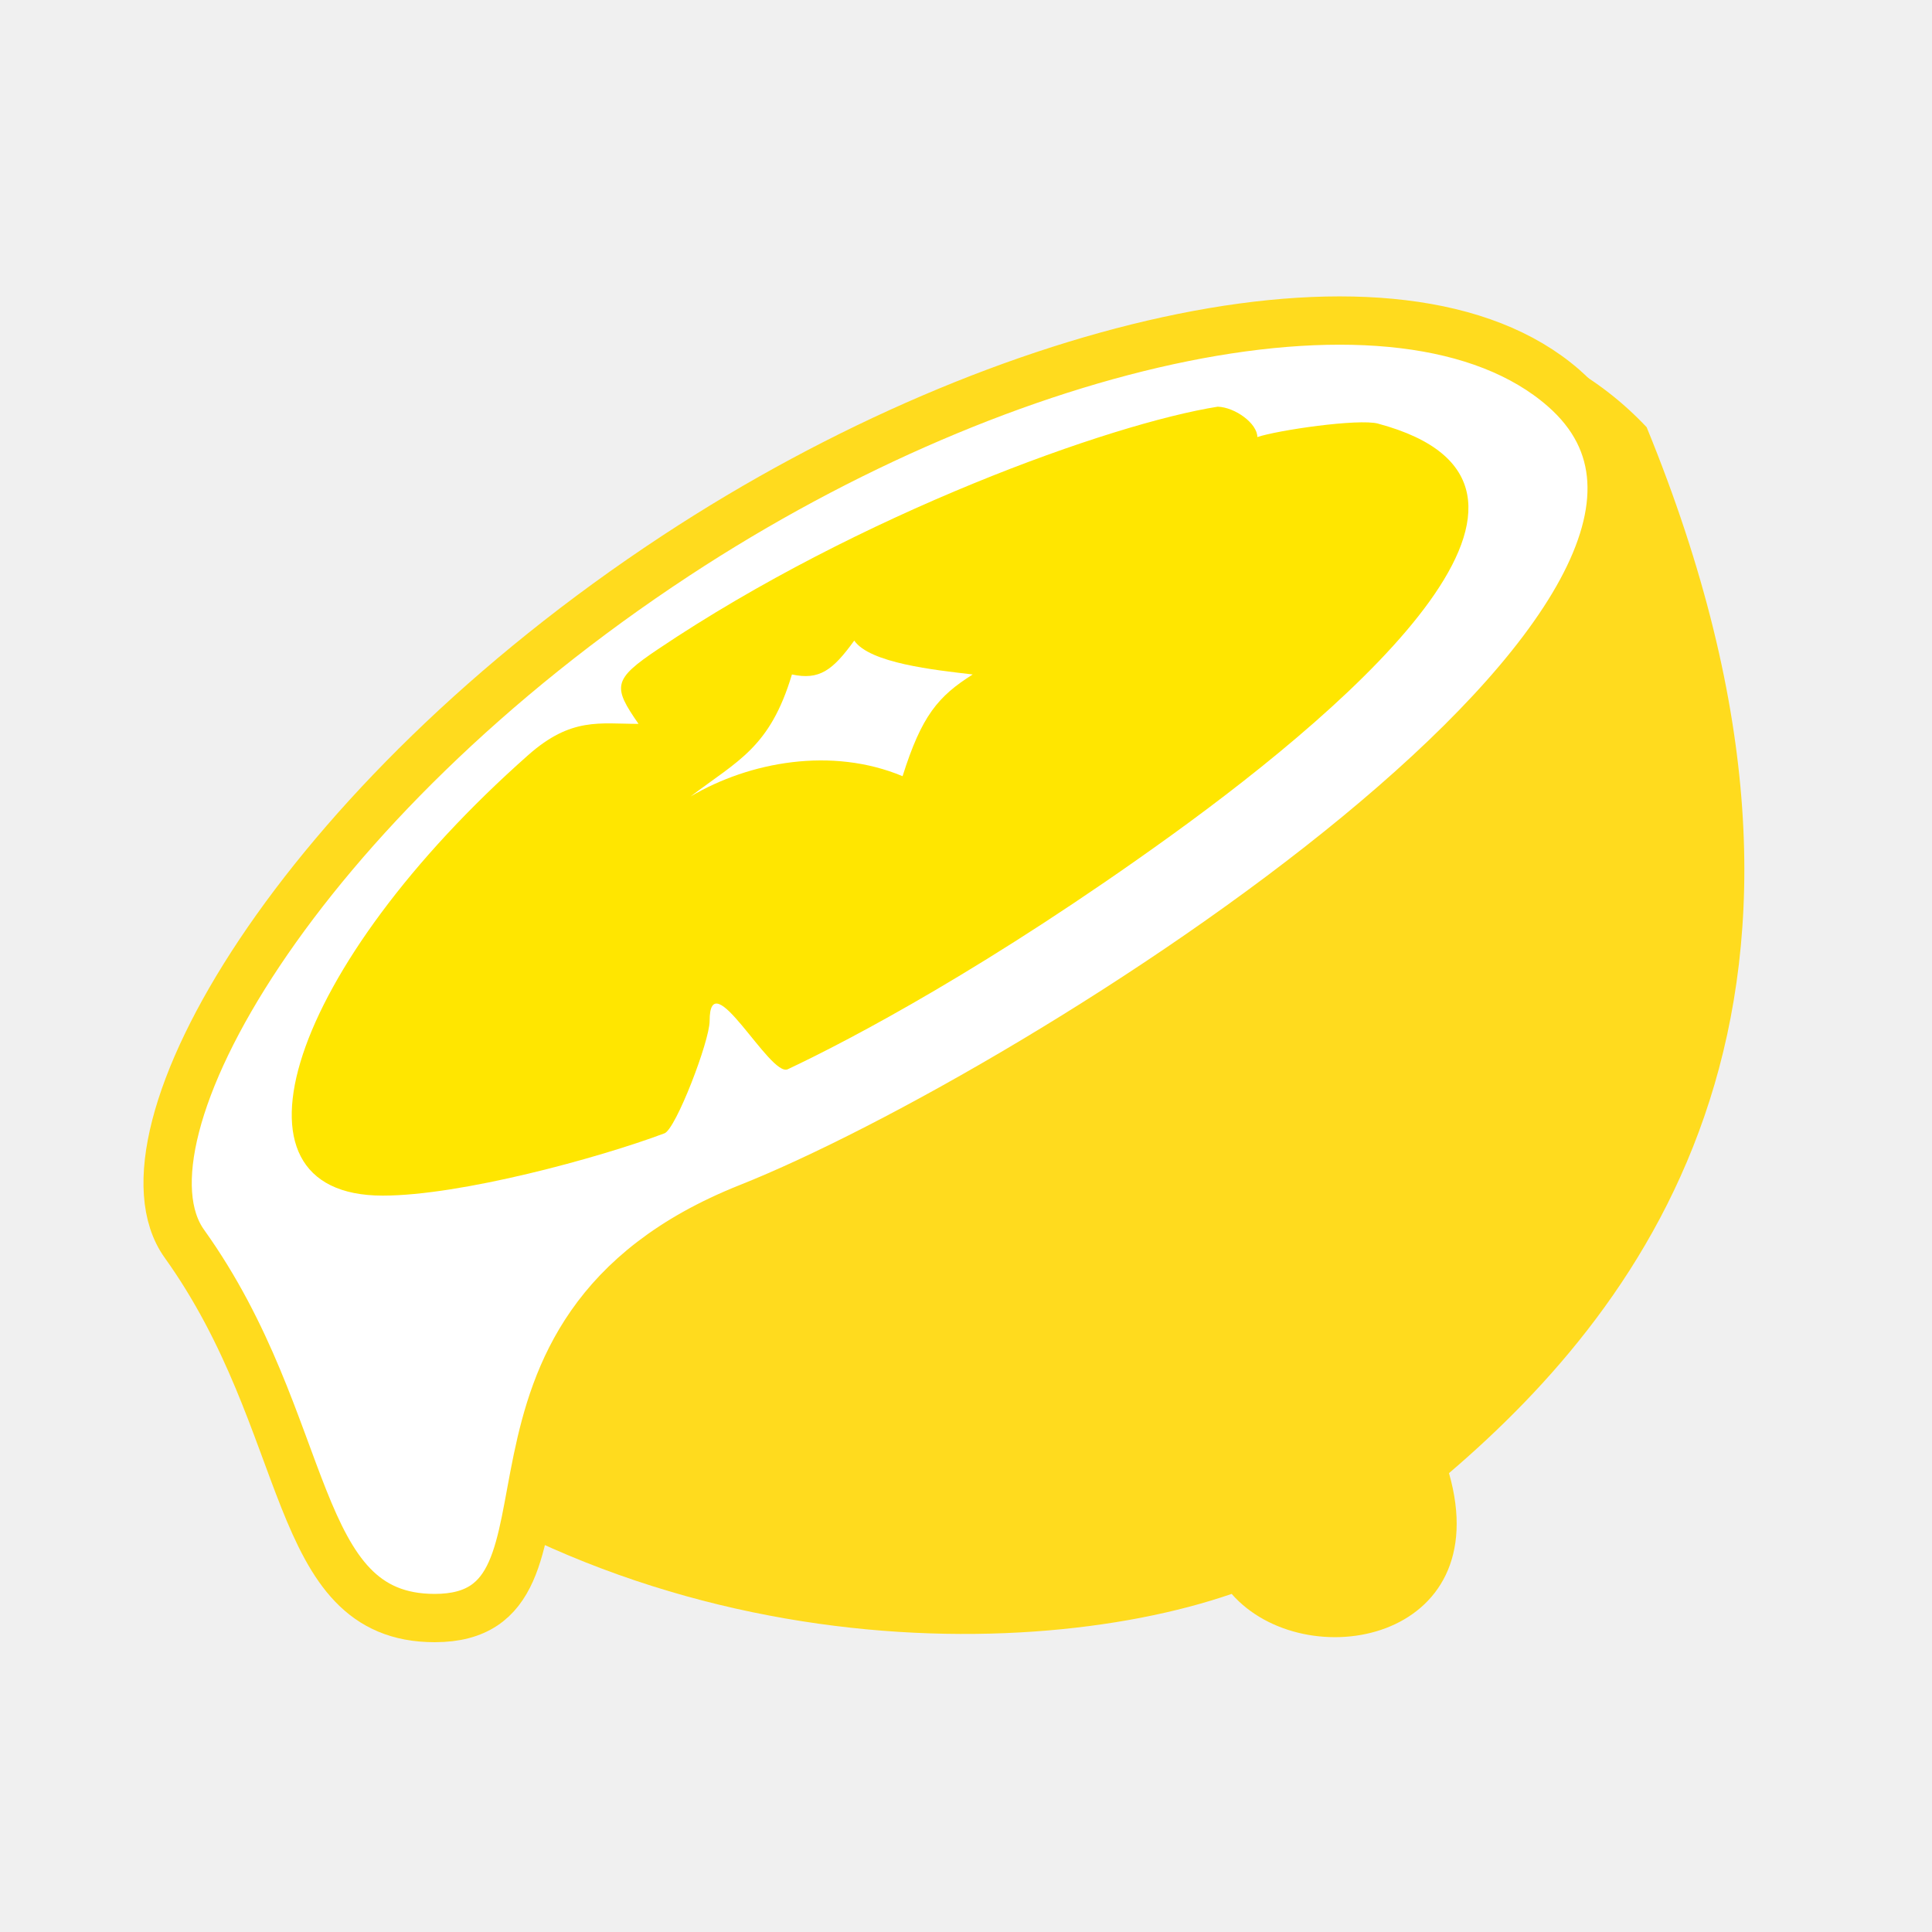
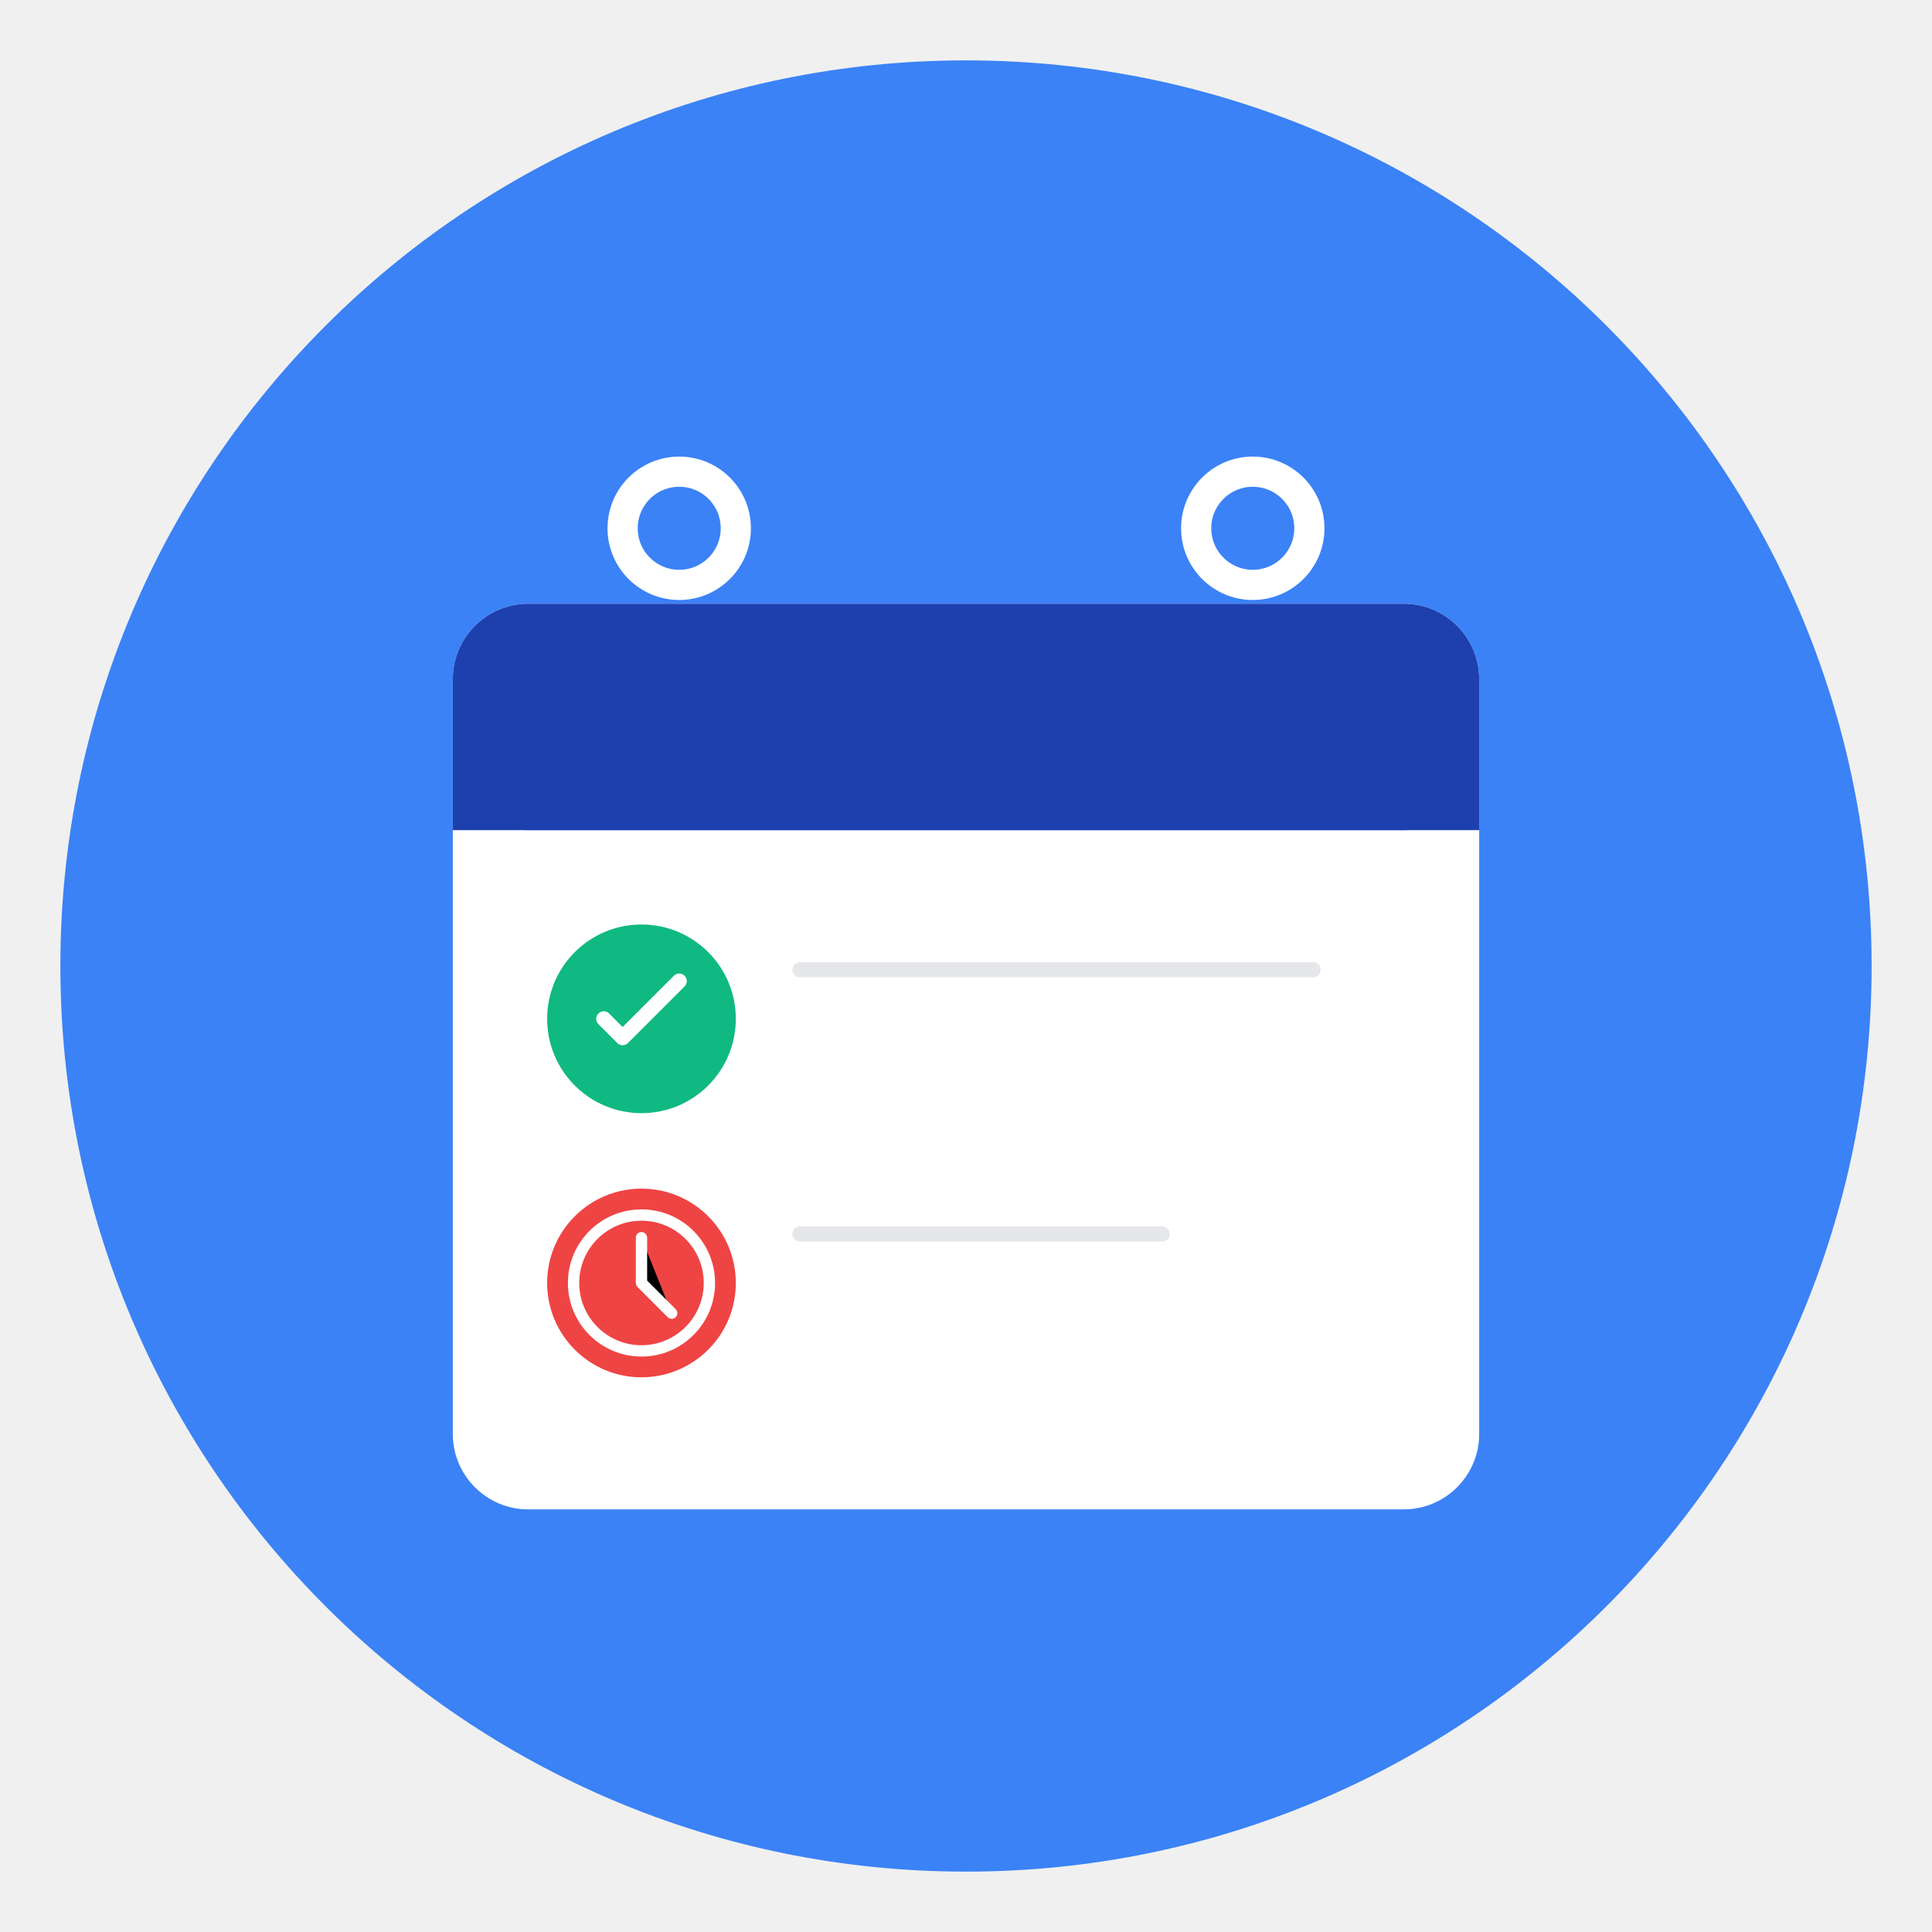
- <svg xmlns="http://www.w3.org/2000/svg" width="40" height="40" fill="none">
-   <path d="M34.092 8.845C38.929 20.652 34.092 27 30 30.5c1 3.5-2.986 4.222-4.5 2.5-4.457 1.537-13.512 1.487-20-5C2 24.5 4.73 16.714 14 11.5c8-4.5 16-7 20.092-2.655Z" fill="#FFDB1E" />
-   <path d="M14 11.5c6.848-4.497 15.025-6.38 18.368-3.47C37.5 12.5 21.5 22.612 15.5 25c-6.5 2.587-3 8.5-6.5 8.5-3 0-2.5-4-5.183-7.75C2.232 23.535 6.16 16.648 14 11.5Z" fill="#fff" stroke="#FFDB1E" />
-   <path d="M28.535 8.772c4.645 1.25-.365 5.695-4.303 8.536-3.732 2.692-6.606 4.21-7.923 4.83-.366.173-1.617-2.252-1.617-1 0 .417-.7 2.238-.934 2.326-1.365.512-4.223 1.29-5.835 1.29-3.491 0-1.923-4.754 3.014-9.122.892-.789 1.478-.645 2.283-.645-.537-.773-.534-.917.403-1.546C17.79 10.64 23 8.77 25.212 8.42c.366.014.82.35.82.629.41-.14 2.095-.388 2.503-.278Z" fill="#FFE600" />
-   <path d="M14.297 16.49c.985-.747 1.644-1.01 2.099-2.526.566.121.841-.08 1.29-.701.324.466 1.657.608 2.453.701-.715.451-1.057.852-1.452 2.106-1.464-.611-3.167-.302-4.39.42Z" fill="#fff" />
+ <svg xmlns="http://www.w3.org/2000/svg" viewBox="0 0 512 512" width="512" height="512">
+   <circle cx="256" cy="256" r="240" fill="#3B82F6" />
+   <rect x="120" y="160" width="272" height="240" rx="20" fill="white" />
+   <rect x="120" y="160" width="272" height="60" rx="20" fill="#1E40AF" />
+   <rect x="120" y="200" width="272" height="20" fill="#1E40AF" />
+   <circle cx="180" cy="140" r="15" fill="none" stroke="white" stroke-width="8" />
+   <circle cx="332" cy="140" r="15" fill="none" stroke="white" stroke-width="8" />
+   <circle cx="170" cy="270" r="25" fill="#10B981" />
+   <rect x="210" y="255" width="140" height="4" rx="2" fill="#E5E7EB" />
+   <circle cx="170" cy="340" r="25" fill="#EF4444" />
+   <rect x="210" y="325" width="100" height="4" rx="2" fill="#E5E7EB" />
+   <path d="M160 270 L165 275 L180 260" stroke="white" stroke-width="4" fill="none" stroke-linecap="round" stroke-linejoin="round" />
+   <circle cx="170" cy="340" r="18" fill="none" stroke="white" stroke-width="3" />
+   <path d="M170 328 L170 340 L178 348" stroke="white" stroke-width="3" stroke-linecap="round" stroke-linejoin="round" />
</svg>
